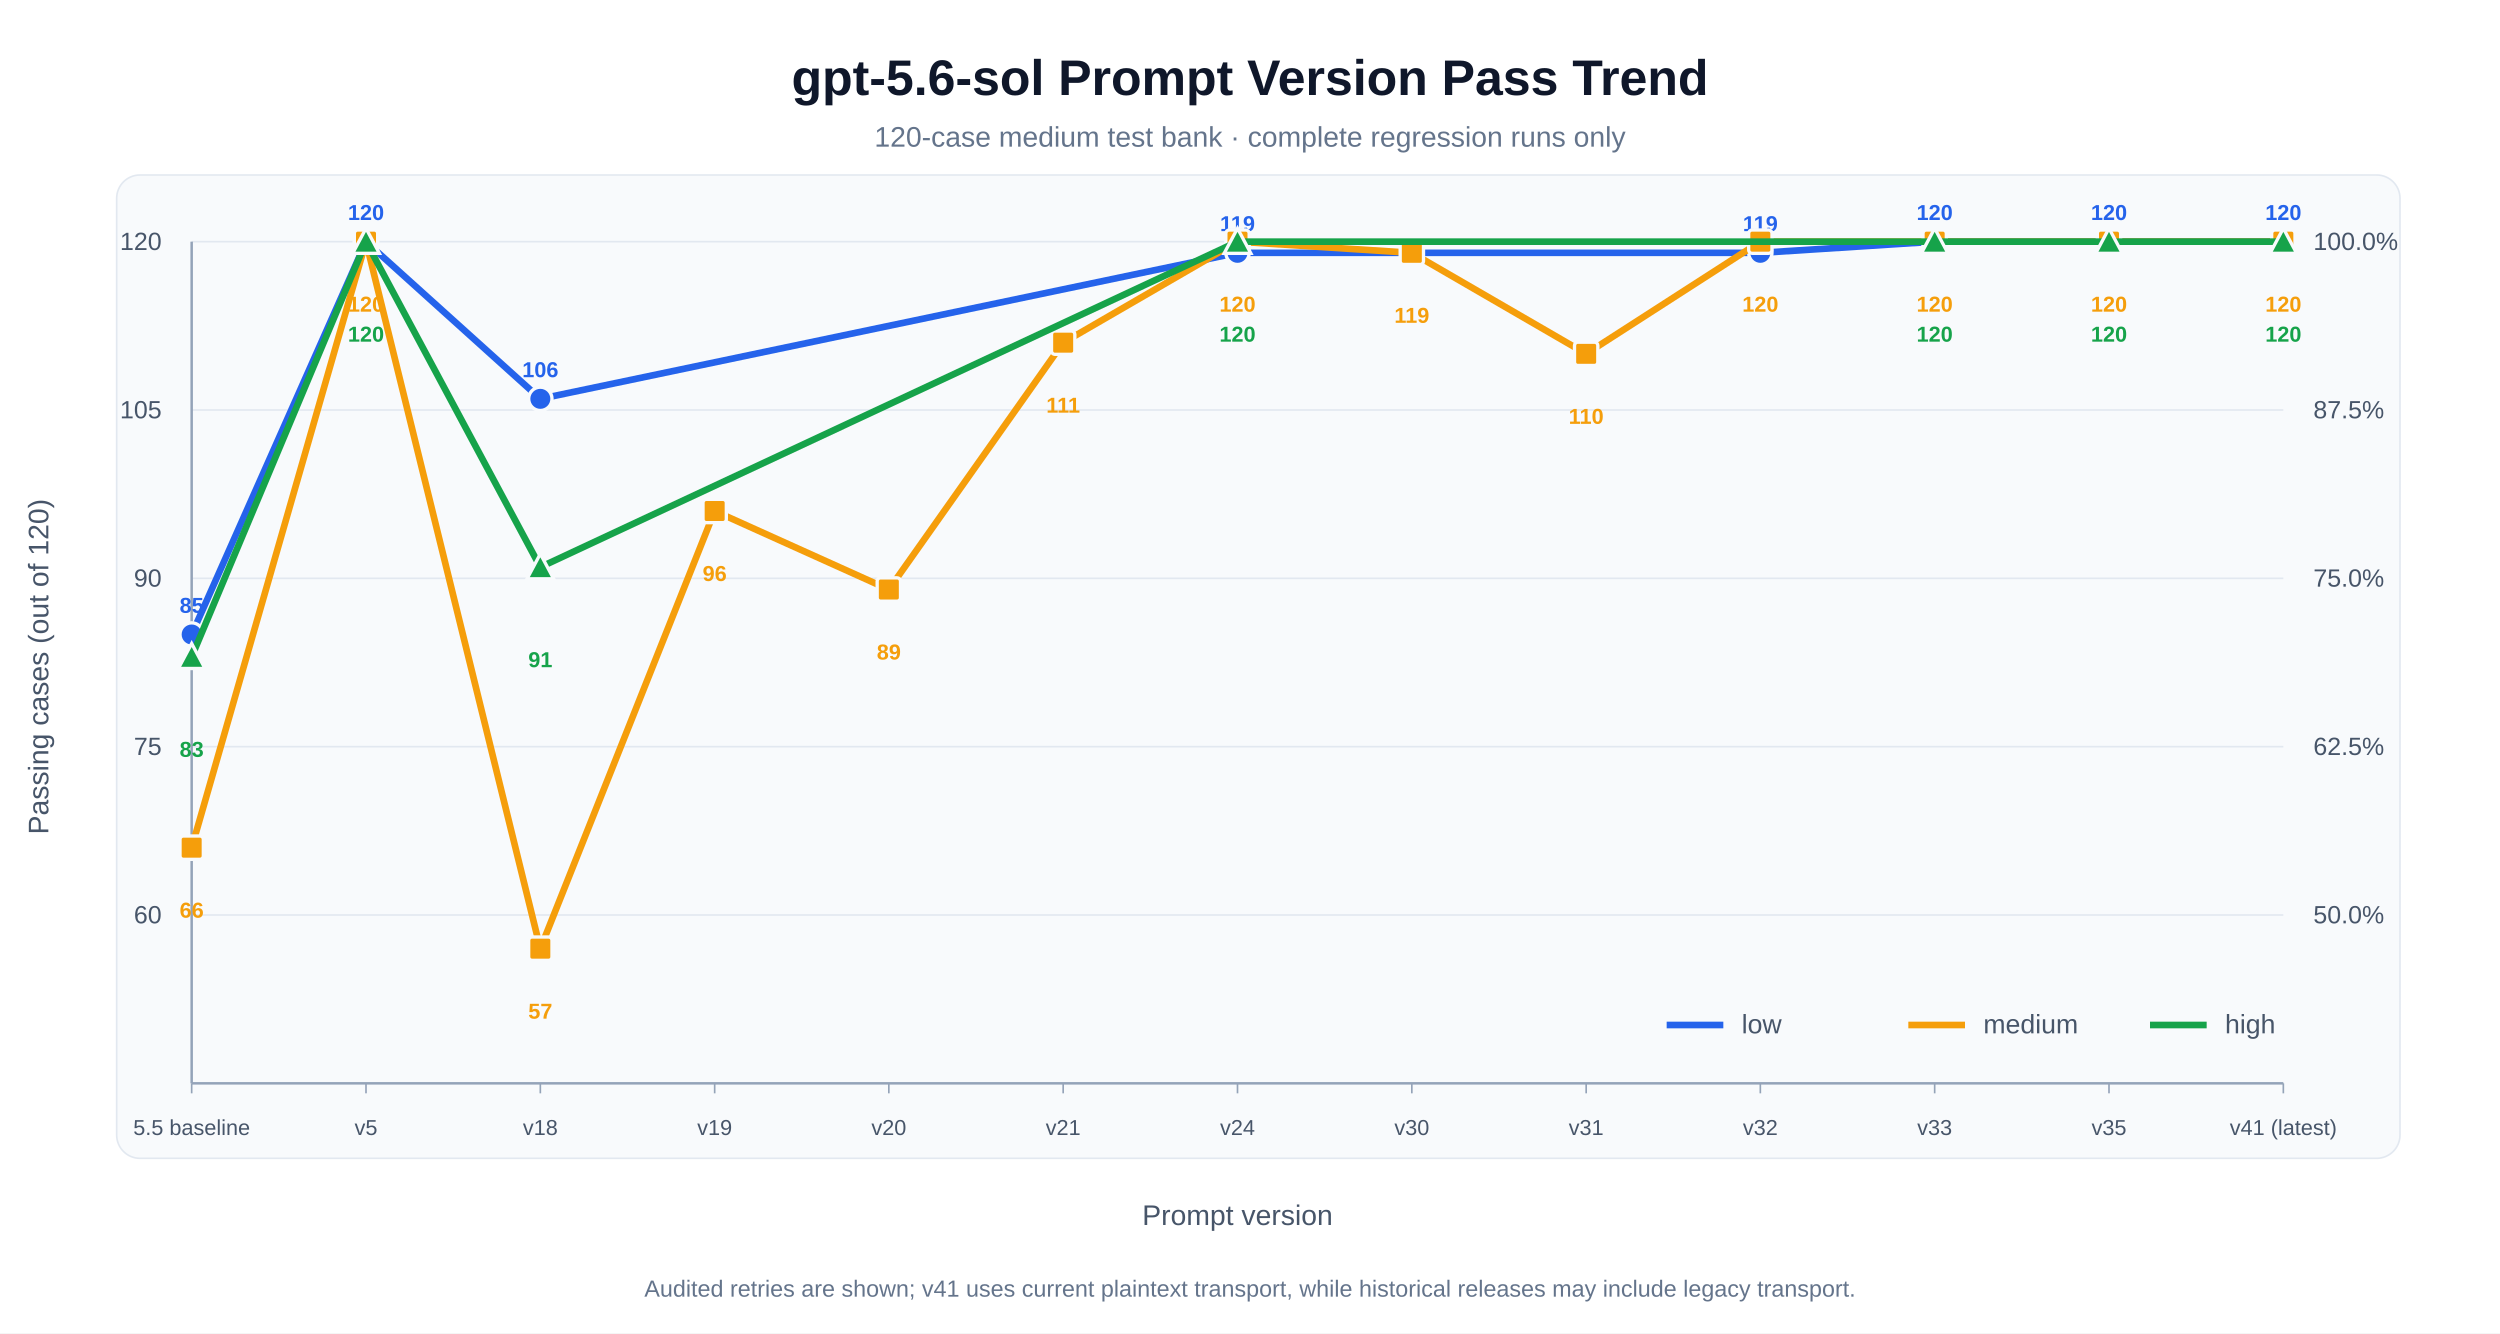
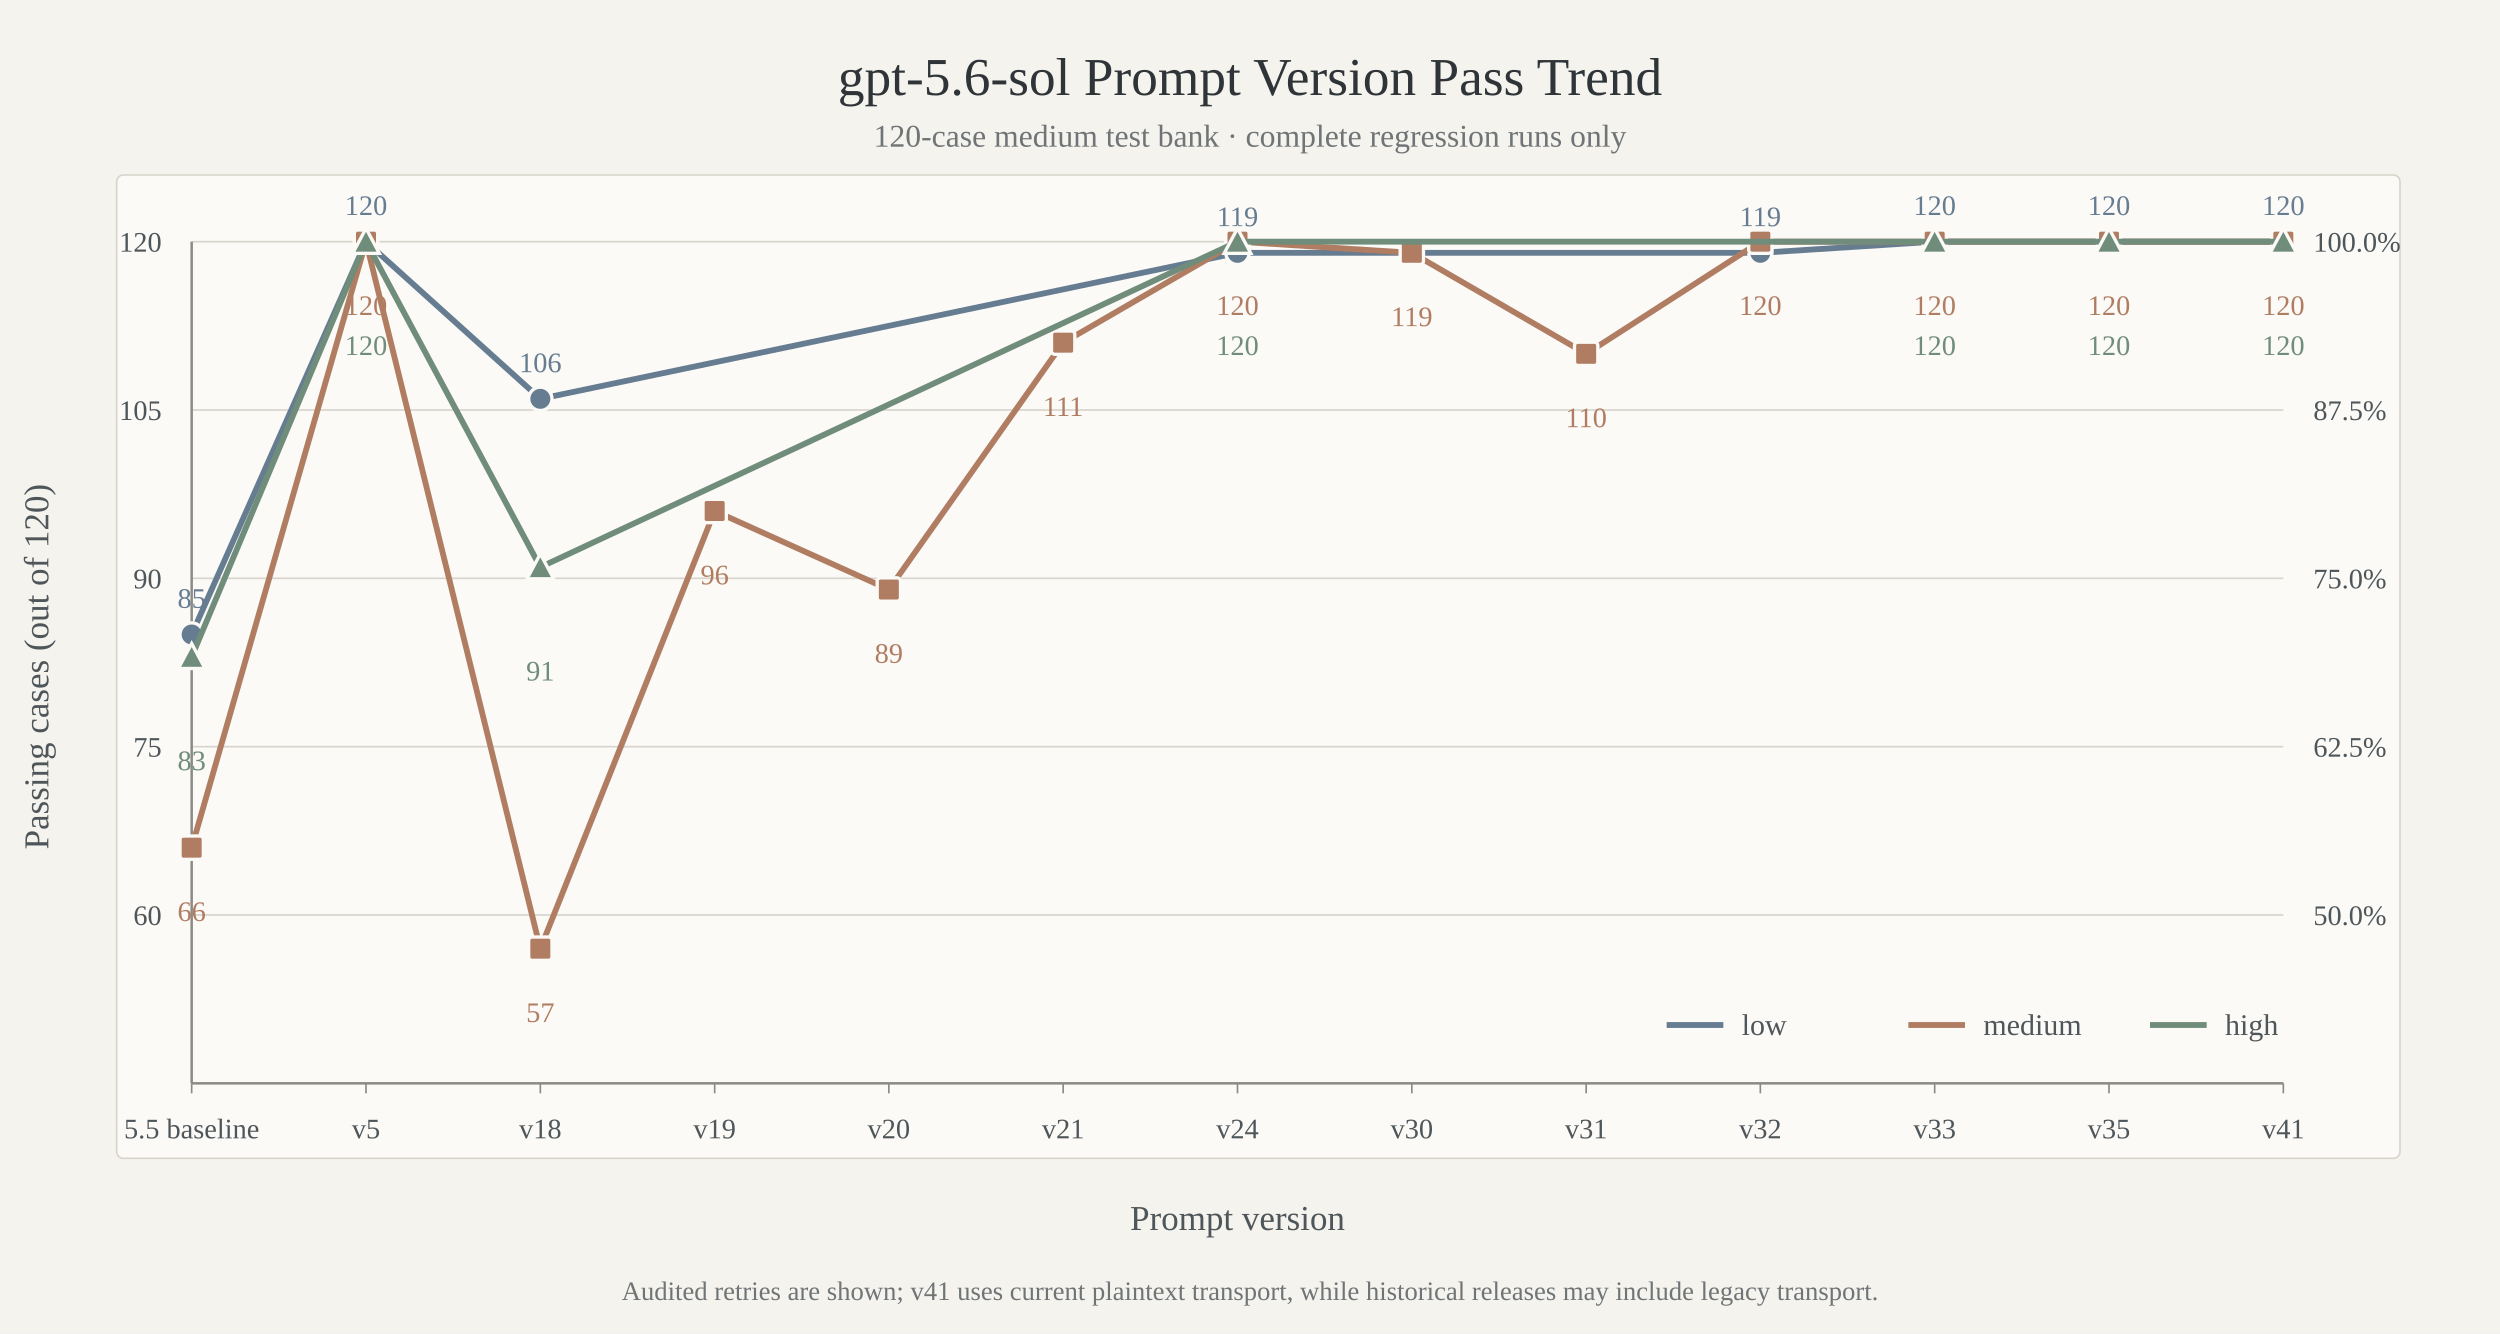
<svg xmlns="http://www.w3.org/2000/svg" width="1500" height="800" viewBox="0 0 1500 800" role="img" aria-labelledby="title desc">
-   <rect width="1500" height="800" fill="#FFFFFF" />
-   <rect x="70" y="105" width="1370" height="590" rx="14" fill="#F8FAFC" stroke="#E2E8F0" />
-   <g font-family="-apple-system,BlinkMacSystemFont,Segoe UI,PingFang SC,Hiragino Sans GB,Arial,sans-serif">
-     <text x="750" y="57" text-anchor="middle" font-size="30" font-weight="700" fill="#0F172A">gpt-5.6-sol Prompt Version Pass Trend</text>
-     <text x="750" y="88" text-anchor="middle" font-size="17" fill="#64748B">120-case medium test bank · complete regression runs only</text>
-     <line x1="115" y1="549.0" x2="1370" y2="549.0" stroke="#E2E8F0" />
-     <text x="97" y="554.0" text-anchor="end" font-size="15" fill="#475569">60</text>
-     <text x="1388" y="554.0" font-size="15" fill="#475569">50.0%</text>
-     <line x1="115" y1="448.0" x2="1370" y2="448.0" stroke="#E2E8F0" />
-     <text x="97" y="453.0" text-anchor="end" font-size="15" fill="#475569">75</text>
-     <text x="1388" y="453.0" font-size="15" fill="#475569">62.5%</text>
-     <line x1="115" y1="347.0" x2="1370" y2="347.0" stroke="#E2E8F0" />
-     <text x="97" y="352.0" text-anchor="end" font-size="15" fill="#475569">90</text>
-     <text x="1388" y="352.0" font-size="15" fill="#475569">75.0%</text>
-     <line x1="115" y1="246.0" x2="1370" y2="246.0" stroke="#E2E8F0" />
-     <text x="97" y="251.0" text-anchor="end" font-size="15" fill="#475569">105</text>
-     <text x="1388" y="251.0" font-size="15" fill="#475569">87.5%</text>
-     <line x1="115" y1="145.0" x2="1370" y2="145.0" stroke="#E2E8F0" />
-     <text x="97" y="150.0" text-anchor="end" font-size="15" fill="#475569">120</text>
-     <text x="1388" y="150.0" font-size="15" fill="#475569">100.0%</text>
-     <line x1="115" y1="145" x2="115" y2="650" stroke="#94A3B8" stroke-width="1.5" />
-     <line x1="115" y1="650" x2="1370" y2="650" stroke="#94A3B8" stroke-width="1.5" />
-     <line x1="115.0" y1="650" x2="115.0" y2="656" stroke="#94A3B8" />
-     <text x="115.0" y="681" text-anchor="middle" font-size="13" fill="#475569">5.5 baseline</text>
-     <line x1="219.6" y1="650" x2="219.6" y2="656" stroke="#94A3B8" />
-     <text x="219.6" y="681" text-anchor="middle" font-size="13" fill="#475569">v5</text>
-     <line x1="324.2" y1="650" x2="324.2" y2="656" stroke="#94A3B8" />
-     <text x="324.2" y="681" text-anchor="middle" font-size="13" fill="#475569">v18</text>
-     <line x1="428.8" y1="650" x2="428.8" y2="656" stroke="#94A3B8" />
-     <text x="428.8" y="681" text-anchor="middle" font-size="13" fill="#475569">v19</text>
-     <line x1="533.3" y1="650" x2="533.3" y2="656" stroke="#94A3B8" />
-     <text x="533.3" y="681" text-anchor="middle" font-size="13" fill="#475569">v20</text>
-     <line x1="637.9" y1="650" x2="637.9" y2="656" stroke="#94A3B8" />
-     <text x="637.9" y="681" text-anchor="middle" font-size="13" fill="#475569">v21</text>
-     <line x1="742.5" y1="650" x2="742.5" y2="656" stroke="#94A3B8" />
-     <text x="742.5" y="681" text-anchor="middle" font-size="13" fill="#475569">v24</text>
-     <line x1="847.1" y1="650" x2="847.1" y2="656" stroke="#94A3B8" />
-     <text x="847.1" y="681" text-anchor="middle" font-size="13" fill="#475569">v30</text>
-     <line x1="951.7" y1="650" x2="951.7" y2="656" stroke="#94A3B8" />
-     <text x="951.7" y="681" text-anchor="middle" font-size="13" fill="#475569">v31</text>
-     <line x1="1056.2" y1="650" x2="1056.2" y2="656" stroke="#94A3B8" />
-     <text x="1056.2" y="681" text-anchor="middle" font-size="13" fill="#475569">v32</text>
-     <line x1="1160.8" y1="650" x2="1160.8" y2="656" stroke="#94A3B8" />
-     <text x="1160.8" y="681" text-anchor="middle" font-size="13" fill="#475569">v33</text>
-     <line x1="1265.4" y1="650" x2="1265.4" y2="656" stroke="#94A3B8" />
-     <text x="1265.4" y="681" text-anchor="middle" font-size="13" fill="#475569">v35</text>
-     <line x1="1370.0" y1="650" x2="1370.0" y2="656" stroke="#94A3B8" />
-     <text x="1370.0" y="681" text-anchor="middle" font-size="13" fill="#475569">v41 (latest)</text>
-     <text x="742.5" y="735" text-anchor="middle" font-size="17" fill="#475569">Prompt version</text>
-     <text x="29" y="400" transform="rotate(-90 29 400)" text-anchor="middle" font-size="17" fill="#475569">Passing cases (out of 120)</text>
-     <polyline points="115.0,380.7 219.6,145.0 324.2,239.3 742.5,151.7 1056.2,151.7 1160.8,145.0 1265.4,145.0 1370.0,145.0" fill="none" stroke="#2563EB" stroke-width="4" stroke-linecap="round" stroke-linejoin="round" />
-     <circle cx="115.0" cy="380.7" r="7" fill="#2563EB" stroke="#F8FAFC" stroke-width="2" />
-     <text x="115.0" y="367.7" text-anchor="middle" font-size="13" font-weight="700" fill="#2563EB">85</text>
-     <circle cx="219.6" cy="145.0" r="7" fill="#2563EB" stroke="#F8FAFC" stroke-width="2" />
-     <text x="219.6" y="132.0" text-anchor="middle" font-size="13" font-weight="700" fill="#2563EB">120</text>
-     <circle cx="324.2" cy="239.3" r="7" fill="#2563EB" stroke="#F8FAFC" stroke-width="2" />
-     <text x="324.2" y="226.3" text-anchor="middle" font-size="13" font-weight="700" fill="#2563EB">106</text>
-     <circle cx="742.5" cy="151.7" r="7" fill="#2563EB" stroke="#F8FAFC" stroke-width="2" />
-     <text x="742.5" y="138.7" text-anchor="middle" font-size="13" font-weight="700" fill="#2563EB">119</text>
-     <circle cx="1056.2" cy="151.7" r="7" fill="#2563EB" stroke="#F8FAFC" stroke-width="2" />
-     <text x="1056.2" y="138.7" text-anchor="middle" font-size="13" font-weight="700" fill="#2563EB">119</text>
-     <circle cx="1160.8" cy="145.0" r="7" fill="#2563EB" stroke="#F8FAFC" stroke-width="2" />
-     <text x="1160.8" y="132.0" text-anchor="middle" font-size="13" font-weight="700" fill="#2563EB">120</text>
-     <circle cx="1265.4" cy="145.0" r="7" fill="#2563EB" stroke="#F8FAFC" stroke-width="2" />
-     <text x="1265.4" y="132.0" text-anchor="middle" font-size="13" font-weight="700" fill="#2563EB">120</text>
-     <circle cx="1370.0" cy="145.0" r="7" fill="#2563EB" stroke="#F8FAFC" stroke-width="2" />
-     <text x="1370.0" y="132.0" text-anchor="middle" font-size="13" font-weight="700" fill="#2563EB">120</text>
-     <polyline points="115.0,508.6 219.6,145.0 324.2,569.2 428.8,306.6 533.3,353.7 637.9,205.6 742.5,145.0 847.1,151.7 951.7,212.3 1056.2,145.0 1160.8,145.0 1265.4,145.0 1370.0,145.0" fill="none" stroke="#F59E0B" stroke-width="4" stroke-linecap="round" stroke-linejoin="round" />
-     <rect x="108.0" y="501.6" width="14" height="14" rx="2" fill="#F59E0B" stroke="#F8FAFC" stroke-width="2" />
-     <text x="115.0" y="550.6" text-anchor="middle" font-size="13" font-weight="700" fill="#F59E0B">66</text>
-     <rect x="212.6" y="138.0" width="14" height="14" rx="2" fill="#F59E0B" stroke="#F8FAFC" stroke-width="2" />
-     <text x="219.6" y="187.0" text-anchor="middle" font-size="13" font-weight="700" fill="#F59E0B">120</text>
-     <rect x="317.2" y="562.2" width="14" height="14" rx="2" fill="#F59E0B" stroke="#F8FAFC" stroke-width="2" />
-     <text x="324.2" y="611.2" text-anchor="middle" font-size="13" font-weight="700" fill="#F59E0B">57</text>
-     <rect x="421.8" y="299.6" width="14" height="14" rx="2" fill="#F59E0B" stroke="#F8FAFC" stroke-width="2" />
-     <text x="428.8" y="348.6" text-anchor="middle" font-size="13" font-weight="700" fill="#F59E0B">96</text>
-     <rect x="526.3" y="346.7" width="14" height="14" rx="2" fill="#F59E0B" stroke="#F8FAFC" stroke-width="2" />
-     <text x="533.3" y="395.7" text-anchor="middle" font-size="13" font-weight="700" fill="#F59E0B">89</text>
-     <rect x="630.9" y="198.6" width="14" height="14" rx="2" fill="#F59E0B" stroke="#F8FAFC" stroke-width="2" />
-     <text x="637.9" y="247.6" text-anchor="middle" font-size="13" font-weight="700" fill="#F59E0B">111</text>
-     <rect x="735.5" y="138.0" width="14" height="14" rx="2" fill="#F59E0B" stroke="#F8FAFC" stroke-width="2" />
-     <text x="742.5" y="187.0" text-anchor="middle" font-size="13" font-weight="700" fill="#F59E0B">120</text>
-     <rect x="840.1" y="144.7" width="14" height="14" rx="2" fill="#F59E0B" stroke="#F8FAFC" stroke-width="2" />
-     <text x="847.1" y="193.7" text-anchor="middle" font-size="13" font-weight="700" fill="#F59E0B">119</text>
-     <rect x="944.7" y="205.3" width="14" height="14" rx="2" fill="#F59E0B" stroke="#F8FAFC" stroke-width="2" />
-     <text x="951.7" y="254.3" text-anchor="middle" font-size="13" font-weight="700" fill="#F59E0B">110</text>
-     <rect x="1049.2" y="138.0" width="14" height="14" rx="2" fill="#F59E0B" stroke="#F8FAFC" stroke-width="2" />
-     <text x="1056.2" y="187.0" text-anchor="middle" font-size="13" font-weight="700" fill="#F59E0B">120</text>
-     <rect x="1153.8" y="138.0" width="14" height="14" rx="2" fill="#F59E0B" stroke="#F8FAFC" stroke-width="2" />
-     <text x="1160.8" y="187.0" text-anchor="middle" font-size="13" font-weight="700" fill="#F59E0B">120</text>
-     <rect x="1258.4" y="138.0" width="14" height="14" rx="2" fill="#F59E0B" stroke="#F8FAFC" stroke-width="2" />
-     <text x="1265.4" y="187.0" text-anchor="middle" font-size="13" font-weight="700" fill="#F59E0B">120</text>
-     <rect x="1363.0" y="138.0" width="14" height="14" rx="2" fill="#F59E0B" stroke="#F8FAFC" stroke-width="2" />
-     <text x="1370.0" y="187.0" text-anchor="middle" font-size="13" font-weight="700" fill="#F59E0B">120</text>
-     <polyline points="115.0,394.1 219.6,145.0 324.2,340.3 742.5,145.0 1160.8,145.0 1265.4,145.0 1370.0,145.0" fill="none" stroke="#16A34A" stroke-width="4" stroke-linecap="round" stroke-linejoin="round" />
-     <path d="M 115.0 386.1 L 107.0 401.1 L 123.0 401.1 Z" fill="#16A34A" stroke="#F8FAFC" stroke-width="2" />
-     <text x="115.0" y="454.1" text-anchor="middle" font-size="13" font-weight="700" fill="#16A34A">83</text>
-     <path d="M 219.6 137.0 L 211.6 152.0 L 227.6 152.0 Z" fill="#16A34A" stroke="#F8FAFC" stroke-width="2" />
-     <text x="219.6" y="205.0" text-anchor="middle" font-size="13" font-weight="700" fill="#16A34A">120</text>
-     <path d="M 324.2 332.3 L 316.2 347.3 L 332.2 347.3 Z" fill="#16A34A" stroke="#F8FAFC" stroke-width="2" />
-     <text x="324.2" y="400.3" text-anchor="middle" font-size="13" font-weight="700" fill="#16A34A">91</text>
-     <path d="M 742.5 137.0 L 734.5 152.0 L 750.5 152.0 Z" fill="#16A34A" stroke="#F8FAFC" stroke-width="2" />
-     <text x="742.5" y="205.0" text-anchor="middle" font-size="13" font-weight="700" fill="#16A34A">120</text>
-     <path d="M 1160.8 137.0 L 1152.8 152.0 L 1168.8 152.0 Z" fill="#16A34A" stroke="#F8FAFC" stroke-width="2" />
-     <text x="1160.8" y="205.0" text-anchor="middle" font-size="13" font-weight="700" fill="#16A34A">120</text>
-     <path d="M 1265.4 137.0 L 1257.4 152.0 L 1273.4 152.0 Z" fill="#16A34A" stroke="#F8FAFC" stroke-width="2" />
-     <text x="1265.4" y="205.0" text-anchor="middle" font-size="13" font-weight="700" fill="#16A34A">120</text>
-     <path d="M 1370.0 137.0 L 1362.0 152.0 L 1378.0 152.0 Z" fill="#16A34A" stroke="#F8FAFC" stroke-width="2" />
-     <text x="1370.0" y="205.0" text-anchor="middle" font-size="13" font-weight="700" fill="#16A34A">120</text>
-     <line x1="1000" y1="615" x2="1034" y2="615" stroke="#2563EB" stroke-width="4" />
-     <text x="1045" y="620" font-size="16" fill="#475569">low</text>
-     <line x1="1145" y1="615" x2="1179" y2="615" stroke="#F59E0B" stroke-width="4" />
-     <text x="1190" y="620" font-size="16" fill="#475569">medium</text>
-     <line x1="1290" y1="615" x2="1324" y2="615" stroke="#16A34A" stroke-width="4" />
-     <text x="1335" y="620" font-size="16" fill="#475569">high</text>
-     <text x="750" y="778" text-anchor="middle" font-size="14" fill="#64748B">Audited retries are shown; v41 uses current plaintext transport, while historical releases may include legacy transport.</text>
+   <rect width="1500" height="800" fill="#F5F3EE" />
+   <rect x="70" y="105" width="1370" height="590" rx="4" fill="#FBFAF7" stroke="#D8D4CC" />
+   <g font-family="Charter,Georgia,Times New Roman,STSong,Songti SC,Noto Serif CJK SC,serif">
+     <text x="750" y="57" text-anchor="middle" font-size="32" font-weight="500" fill="#2E3437">gpt-5.6-sol Prompt Version Pass Trend</text>
+     <text x="750" y="88" text-anchor="middle" font-size="19" fill="#6F7476">120-case medium test bank · complete regression runs only</text>
+     <line x1="115" y1="549.0" x2="1370" y2="549.0" stroke="#D8D4CC" stroke-width="1" />
+     <text x="97" y="555.0" text-anchor="end" font-size="17" fill="#4E565A">60</text>
+     <text x="1388" y="555.0" font-size="17" fill="#4E565A">50.0%</text>
+     <line x1="115" y1="448.0" x2="1370" y2="448.0" stroke="#D8D4CC" stroke-width="1" />
+     <text x="97" y="454.0" text-anchor="end" font-size="17" fill="#4E565A">75</text>
+     <text x="1388" y="454.0" font-size="17" fill="#4E565A">62.5%</text>
+     <line x1="115" y1="347.0" x2="1370" y2="347.0" stroke="#D8D4CC" stroke-width="1" />
+     <text x="97" y="353.0" text-anchor="end" font-size="17" fill="#4E565A">90</text>
+     <text x="1388" y="353.0" font-size="17" fill="#4E565A">75.0%</text>
+     <line x1="115" y1="246.0" x2="1370" y2="246.0" stroke="#D8D4CC" stroke-width="1" />
+     <text x="97" y="252.0" text-anchor="end" font-size="17" fill="#4E565A">105</text>
+     <text x="1388" y="252.0" font-size="17" fill="#4E565A">87.5%</text>
+     <line x1="115" y1="145.0" x2="1370" y2="145.0" stroke="#D8D4CC" stroke-width="1" />
+     <text x="97" y="151.0" text-anchor="end" font-size="17" fill="#4E565A">120</text>
+     <text x="1388" y="151.0" font-size="17" fill="#4E565A">100.0%</text>
+     <line x1="115" y1="145" x2="115" y2="650" stroke="#8C8A84" stroke-width="1.5" />
+     <line x1="115" y1="650" x2="1370" y2="650" stroke="#8C8A84" stroke-width="1.5" />
+     <line x1="115.0" y1="650" x2="115.0" y2="656" stroke="#8C8A84" />
+     <text x="115.0" y="683" text-anchor="middle" font-size="17" fill="#4E565A">5.5 baseline</text>
+     <line x1="219.6" y1="650" x2="219.6" y2="656" stroke="#8C8A84" />
+     <text x="219.6" y="683" text-anchor="middle" font-size="17" fill="#4E565A">v5</text>
+     <line x1="324.2" y1="650" x2="324.2" y2="656" stroke="#8C8A84" />
+     <text x="324.2" y="683" text-anchor="middle" font-size="17" fill="#4E565A">v18</text>
+     <line x1="428.8" y1="650" x2="428.8" y2="656" stroke="#8C8A84" />
+     <text x="428.8" y="683" text-anchor="middle" font-size="17" fill="#4E565A">v19</text>
+     <line x1="533.3" y1="650" x2="533.3" y2="656" stroke="#8C8A84" />
+     <text x="533.3" y="683" text-anchor="middle" font-size="17" fill="#4E565A">v20</text>
+     <line x1="637.9" y1="650" x2="637.9" y2="656" stroke="#8C8A84" />
+     <text x="637.9" y="683" text-anchor="middle" font-size="17" fill="#4E565A">v21</text>
+     <line x1="742.5" y1="650" x2="742.5" y2="656" stroke="#8C8A84" />
+     <text x="742.5" y="683" text-anchor="middle" font-size="17" fill="#4E565A">v24</text>
+     <line x1="847.1" y1="650" x2="847.1" y2="656" stroke="#8C8A84" />
+     <text x="847.1" y="683" text-anchor="middle" font-size="17" fill="#4E565A">v30</text>
+     <line x1="951.7" y1="650" x2="951.7" y2="656" stroke="#8C8A84" />
+     <text x="951.7" y="683" text-anchor="middle" font-size="17" fill="#4E565A">v31</text>
+     <line x1="1056.2" y1="650" x2="1056.2" y2="656" stroke="#8C8A84" />
+     <text x="1056.2" y="683" text-anchor="middle" font-size="17" fill="#4E565A">v32</text>
+     <line x1="1160.8" y1="650" x2="1160.8" y2="656" stroke="#8C8A84" />
+     <text x="1160.8" y="683" text-anchor="middle" font-size="17" fill="#4E565A">v33</text>
+     <line x1="1265.4" y1="650" x2="1265.4" y2="656" stroke="#8C8A84" />
+     <text x="1265.4" y="683" text-anchor="middle" font-size="17" fill="#4E565A">v35</text>
+     <line x1="1370.0" y1="650" x2="1370.0" y2="656" stroke="#8C8A84" />
+     <text x="1370.0" y="683" text-anchor="middle" font-size="17" fill="#4E565A">v41</text>
+     <text x="742.5" y="738" text-anchor="middle" font-size="21" fill="#4E565A">Prompt version</text>
+     <text x="29" y="400" transform="rotate(-90 29 400)" text-anchor="middle" font-size="21" fill="#4E565A">Passing cases (out of 120)</text>
+     <polyline points="115.0,380.7 219.6,145.0 324.2,239.3 742.5,151.7 1056.2,151.7 1160.8,145.0 1265.4,145.0 1370.0,145.0" fill="none" stroke="#667C91" stroke-width="3.5" stroke-linecap="round" stroke-linejoin="round" />
+     <circle cx="115.0" cy="380.7" r="7" fill="#667C91" stroke="#FBFAF7" stroke-width="2" />
+     <text x="115.0" y="364.7" text-anchor="middle" font-size="17" font-weight="500" fill="#667C91">85</text>
+     <circle cx="219.6" cy="145.0" r="7" fill="#667C91" stroke="#FBFAF7" stroke-width="2" />
+     <text x="219.6" y="129.0" text-anchor="middle" font-size="17" font-weight="500" fill="#667C91">120</text>
+     <circle cx="324.2" cy="239.3" r="7" fill="#667C91" stroke="#FBFAF7" stroke-width="2" />
+     <text x="324.2" y="223.3" text-anchor="middle" font-size="17" font-weight="500" fill="#667C91">106</text>
+     <circle cx="742.5" cy="151.7" r="7" fill="#667C91" stroke="#FBFAF7" stroke-width="2" />
+     <text x="742.5" y="135.7" text-anchor="middle" font-size="17" font-weight="500" fill="#667C91">119</text>
+     <circle cx="1056.2" cy="151.7" r="7" fill="#667C91" stroke="#FBFAF7" stroke-width="2" />
+     <text x="1056.2" y="135.7" text-anchor="middle" font-size="17" font-weight="500" fill="#667C91">119</text>
+     <circle cx="1160.8" cy="145.0" r="7" fill="#667C91" stroke="#FBFAF7" stroke-width="2" />
+     <text x="1160.8" y="129.0" text-anchor="middle" font-size="17" font-weight="500" fill="#667C91">120</text>
+     <circle cx="1265.4" cy="145.0" r="7" fill="#667C91" stroke="#FBFAF7" stroke-width="2" />
+     <text x="1265.4" y="129.0" text-anchor="middle" font-size="17" font-weight="500" fill="#667C91">120</text>
+     <circle cx="1370.0" cy="145.0" r="7" fill="#667C91" stroke="#FBFAF7" stroke-width="2" />
+     <text x="1370.0" y="129.0" text-anchor="middle" font-size="17" font-weight="500" fill="#667C91">120</text>
+     <polyline points="115.0,508.6 219.6,145.0 324.2,569.2 428.8,306.6 533.3,353.7 637.9,205.6 742.5,145.0 847.1,151.7 951.7,212.3 1056.2,145.0 1160.8,145.0 1265.4,145.0 1370.0,145.0" fill="none" stroke="#B07D62" stroke-width="3.5" stroke-linecap="round" stroke-linejoin="round" />
+     <rect x="108.0" y="501.6" width="14" height="14" rx="2" fill="#B07D62" stroke="#FBFAF7" stroke-width="2" />
+     <text x="115.0" y="552.6" text-anchor="middle" font-size="17" font-weight="500" fill="#B07D62">66</text>
+     <rect x="212.6" y="138.0" width="14" height="14" rx="2" fill="#B07D62" stroke="#FBFAF7" stroke-width="2" />
+     <text x="219.6" y="189.0" text-anchor="middle" font-size="17" font-weight="500" fill="#B07D62">120</text>
+     <rect x="317.2" y="562.2" width="14" height="14" rx="2" fill="#B07D62" stroke="#FBFAF7" stroke-width="2" />
+     <text x="324.2" y="613.2" text-anchor="middle" font-size="17" font-weight="500" fill="#B07D62">57</text>
+     <rect x="421.8" y="299.6" width="14" height="14" rx="2" fill="#B07D62" stroke="#FBFAF7" stroke-width="2" />
+     <text x="428.8" y="350.6" text-anchor="middle" font-size="17" font-weight="500" fill="#B07D62">96</text>
+     <rect x="526.3" y="346.7" width="14" height="14" rx="2" fill="#B07D62" stroke="#FBFAF7" stroke-width="2" />
+     <text x="533.3" y="397.7" text-anchor="middle" font-size="17" font-weight="500" fill="#B07D62">89</text>
+     <rect x="630.9" y="198.6" width="14" height="14" rx="2" fill="#B07D62" stroke="#FBFAF7" stroke-width="2" />
+     <text x="637.9" y="249.6" text-anchor="middle" font-size="17" font-weight="500" fill="#B07D62">111</text>
+     <rect x="735.5" y="138.0" width="14" height="14" rx="2" fill="#B07D62" stroke="#FBFAF7" stroke-width="2" />
+     <text x="742.5" y="189.0" text-anchor="middle" font-size="17" font-weight="500" fill="#B07D62">120</text>
+     <rect x="840.1" y="144.7" width="14" height="14" rx="2" fill="#B07D62" stroke="#FBFAF7" stroke-width="2" />
+     <text x="847.1" y="195.7" text-anchor="middle" font-size="17" font-weight="500" fill="#B07D62">119</text>
+     <rect x="944.7" y="205.3" width="14" height="14" rx="2" fill="#B07D62" stroke="#FBFAF7" stroke-width="2" />
+     <text x="951.7" y="256.3" text-anchor="middle" font-size="17" font-weight="500" fill="#B07D62">110</text>
+     <rect x="1049.2" y="138.0" width="14" height="14" rx="2" fill="#B07D62" stroke="#FBFAF7" stroke-width="2" />
+     <text x="1056.2" y="189.0" text-anchor="middle" font-size="17" font-weight="500" fill="#B07D62">120</text>
+     <rect x="1153.8" y="138.0" width="14" height="14" rx="2" fill="#B07D62" stroke="#FBFAF7" stroke-width="2" />
+     <text x="1160.8" y="189.0" text-anchor="middle" font-size="17" font-weight="500" fill="#B07D62">120</text>
+     <rect x="1258.4" y="138.0" width="14" height="14" rx="2" fill="#B07D62" stroke="#FBFAF7" stroke-width="2" />
+     <text x="1265.4" y="189.0" text-anchor="middle" font-size="17" font-weight="500" fill="#B07D62">120</text>
+     <rect x="1363.0" y="138.0" width="14" height="14" rx="2" fill="#B07D62" stroke="#FBFAF7" stroke-width="2" />
+     <text x="1370.0" y="189.0" text-anchor="middle" font-size="17" font-weight="500" fill="#B07D62">120</text>
+     <polyline points="115.0,394.1 219.6,145.0 324.2,340.3 742.5,145.0 1160.8,145.0 1265.4,145.0 1370.0,145.0" fill="none" stroke="#708C7A" stroke-width="3.5" stroke-linecap="round" stroke-linejoin="round" />
+     <path d="M 115.0 386.1 L 107.0 401.1 L 123.0 401.1 Z" fill="#708C7A" stroke="#FBFAF7" stroke-width="2" />
+     <text x="115.0" y="462.1" text-anchor="middle" font-size="17" font-weight="500" fill="#708C7A">83</text>
+     <path d="M 219.6 137.0 L 211.6 152.0 L 227.6 152.0 Z" fill="#708C7A" stroke="#FBFAF7" stroke-width="2" />
+     <text x="219.6" y="213.0" text-anchor="middle" font-size="17" font-weight="500" fill="#708C7A">120</text>
+     <path d="M 324.2 332.3 L 316.2 347.3 L 332.2 347.3 Z" fill="#708C7A" stroke="#FBFAF7" stroke-width="2" />
+     <text x="324.2" y="408.3" text-anchor="middle" font-size="17" font-weight="500" fill="#708C7A">91</text>
+     <path d="M 742.5 137.0 L 734.5 152.0 L 750.5 152.0 Z" fill="#708C7A" stroke="#FBFAF7" stroke-width="2" />
+     <text x="742.5" y="213.0" text-anchor="middle" font-size="17" font-weight="500" fill="#708C7A">120</text>
+     <path d="M 1160.8 137.0 L 1152.8 152.0 L 1168.8 152.0 Z" fill="#708C7A" stroke="#FBFAF7" stroke-width="2" />
+     <text x="1160.8" y="213.0" text-anchor="middle" font-size="17" font-weight="500" fill="#708C7A">120</text>
+     <path d="M 1265.4 137.0 L 1257.4 152.0 L 1273.4 152.0 Z" fill="#708C7A" stroke="#FBFAF7" stroke-width="2" />
+     <text x="1265.4" y="213.0" text-anchor="middle" font-size="17" font-weight="500" fill="#708C7A">120</text>
+     <path d="M 1370.0 137.0 L 1362.0 152.0 L 1378.0 152.0 Z" fill="#708C7A" stroke="#FBFAF7" stroke-width="2" />
+     <text x="1370.0" y="213.0" text-anchor="middle" font-size="17" font-weight="500" fill="#708C7A">120</text>
+     <line x1="1000" y1="615" x2="1034" y2="615" stroke="#667C91" stroke-width="3.5" />
+     <text x="1045" y="621" font-size="18" fill="#4E565A">low</text>
+     <line x1="1145" y1="615" x2="1179" y2="615" stroke="#B07D62" stroke-width="3.5" />
+     <text x="1190" y="621" font-size="18" fill="#4E565A">medium</text>
+     <line x1="1290" y1="615" x2="1324" y2="615" stroke="#708C7A" stroke-width="3.5" />
+     <text x="1335" y="621" font-size="18" fill="#4E565A">high</text>
+     <text x="750" y="780" text-anchor="middle" font-size="16" fill="#6F7476">Audited retries are shown; v41 uses current plaintext transport, while historical releases may include legacy transport.</text>
  </g>
</svg>
